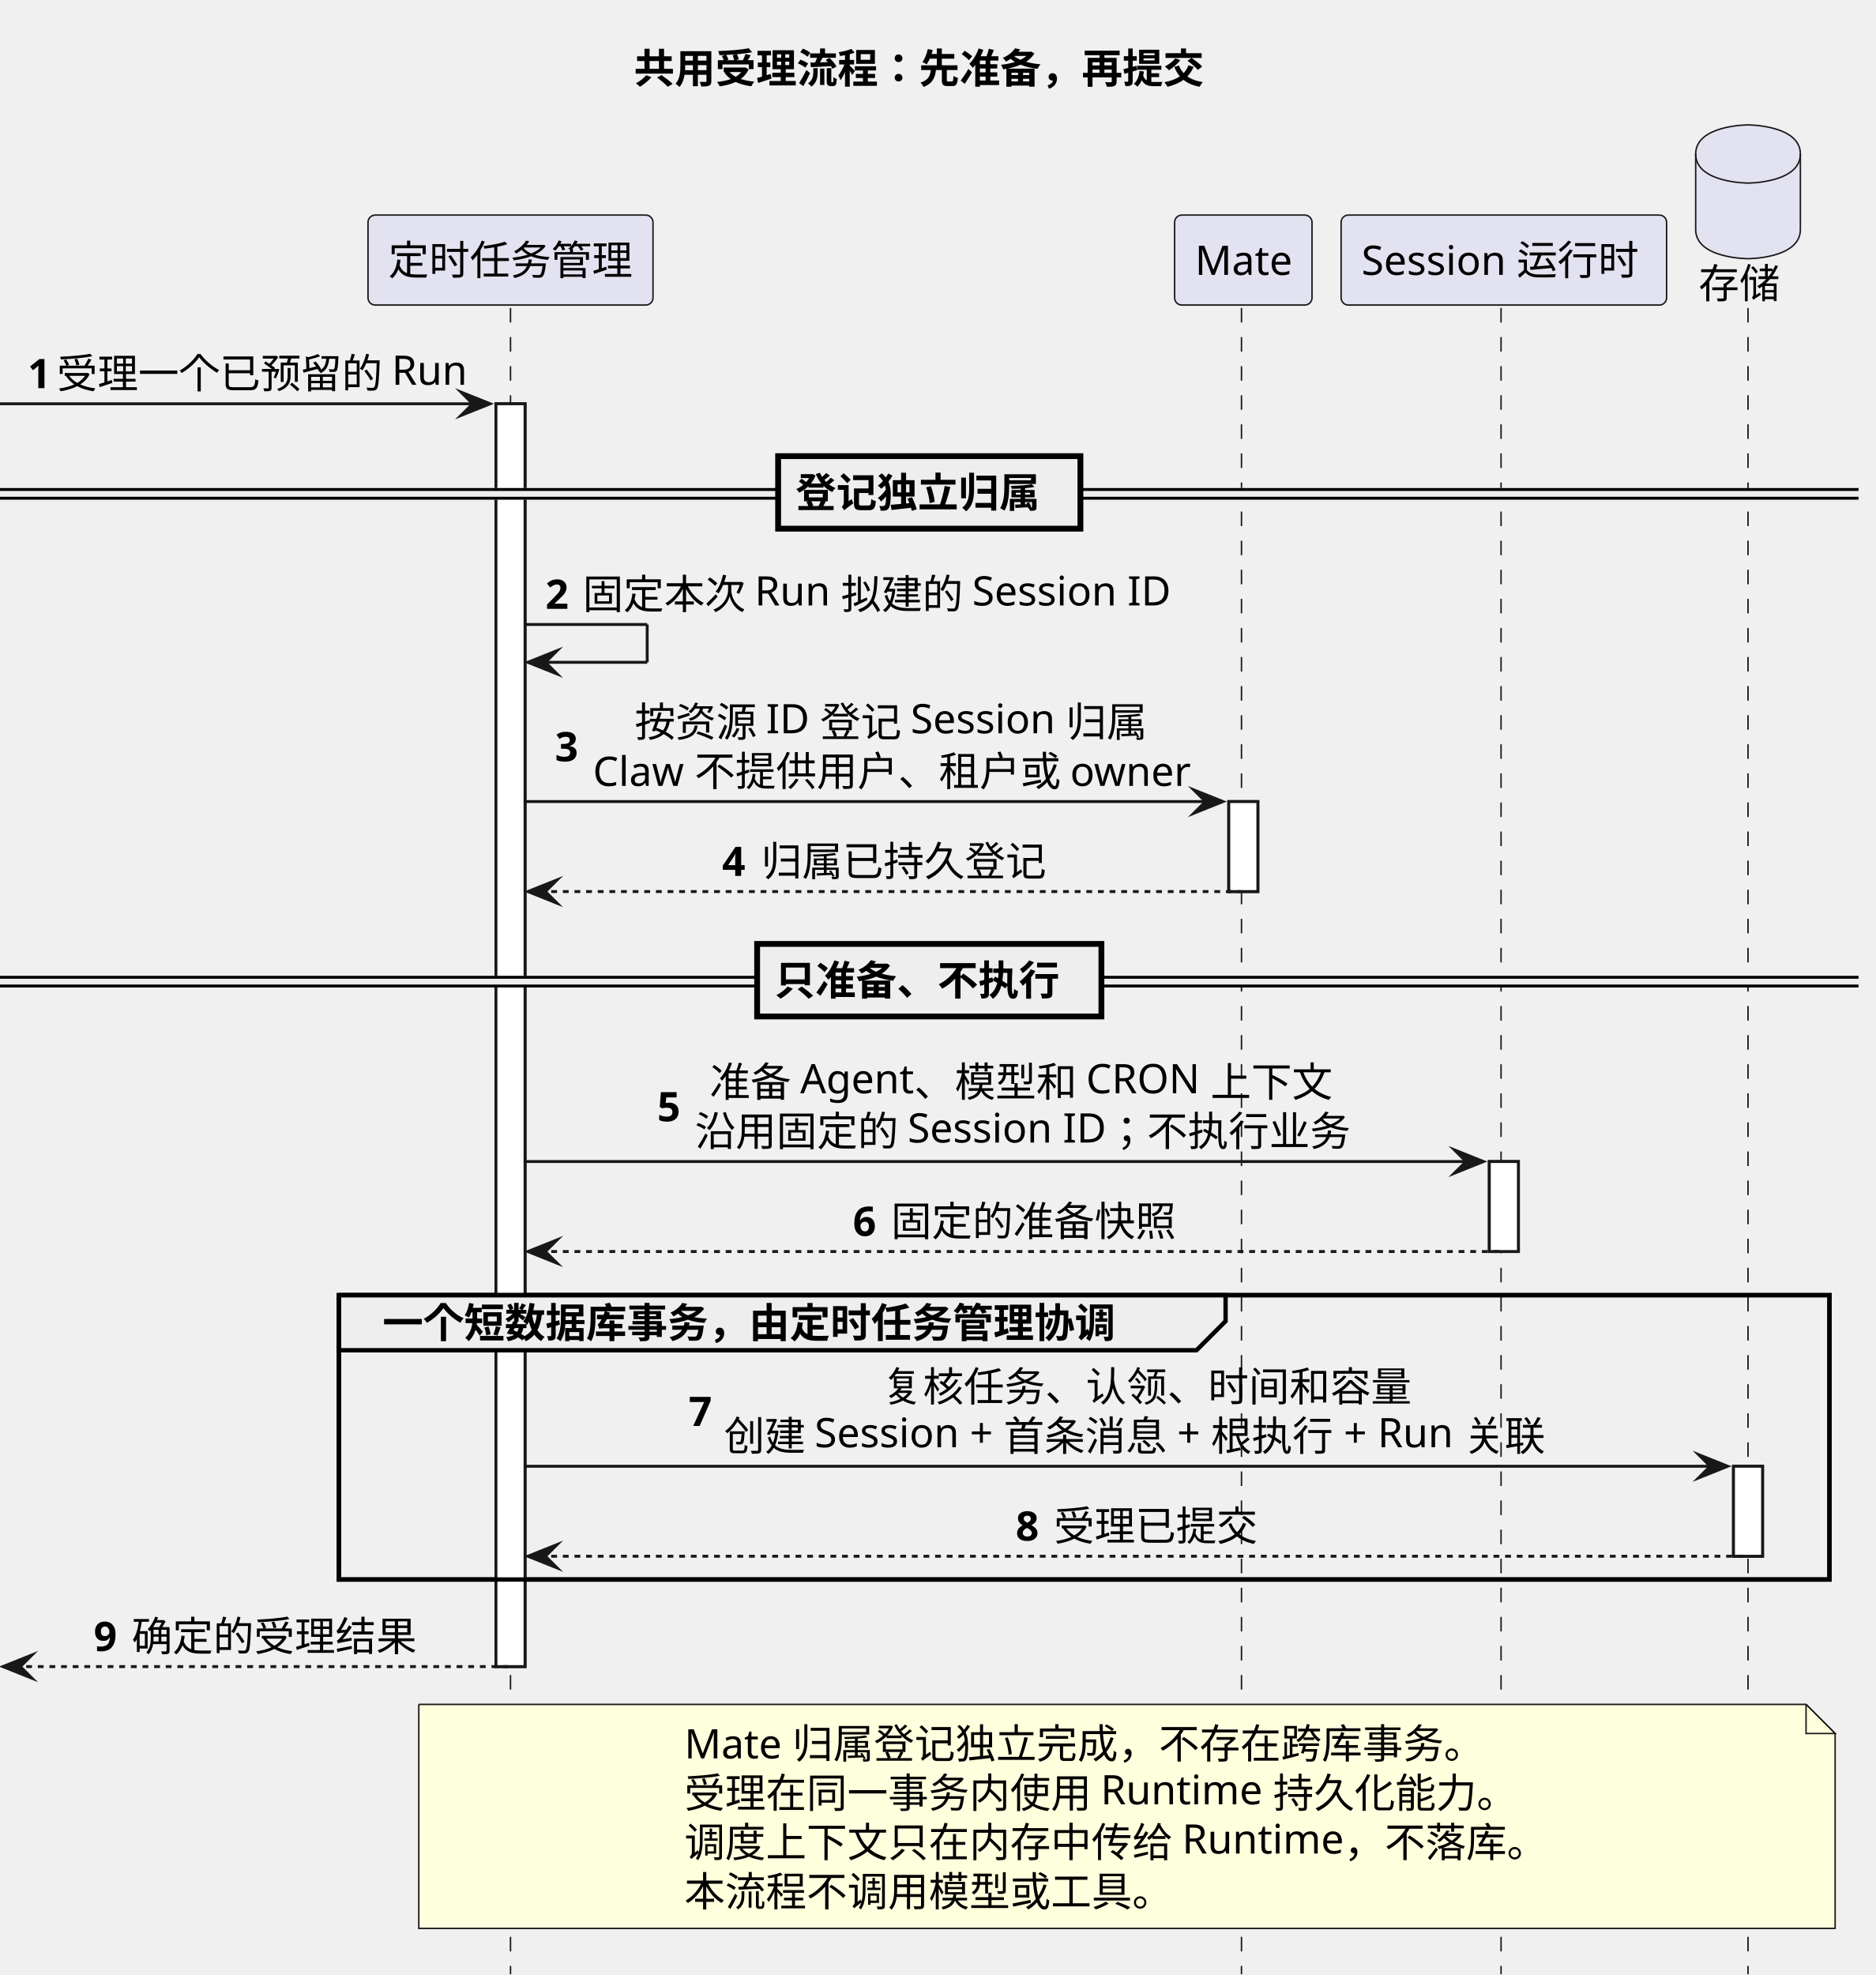
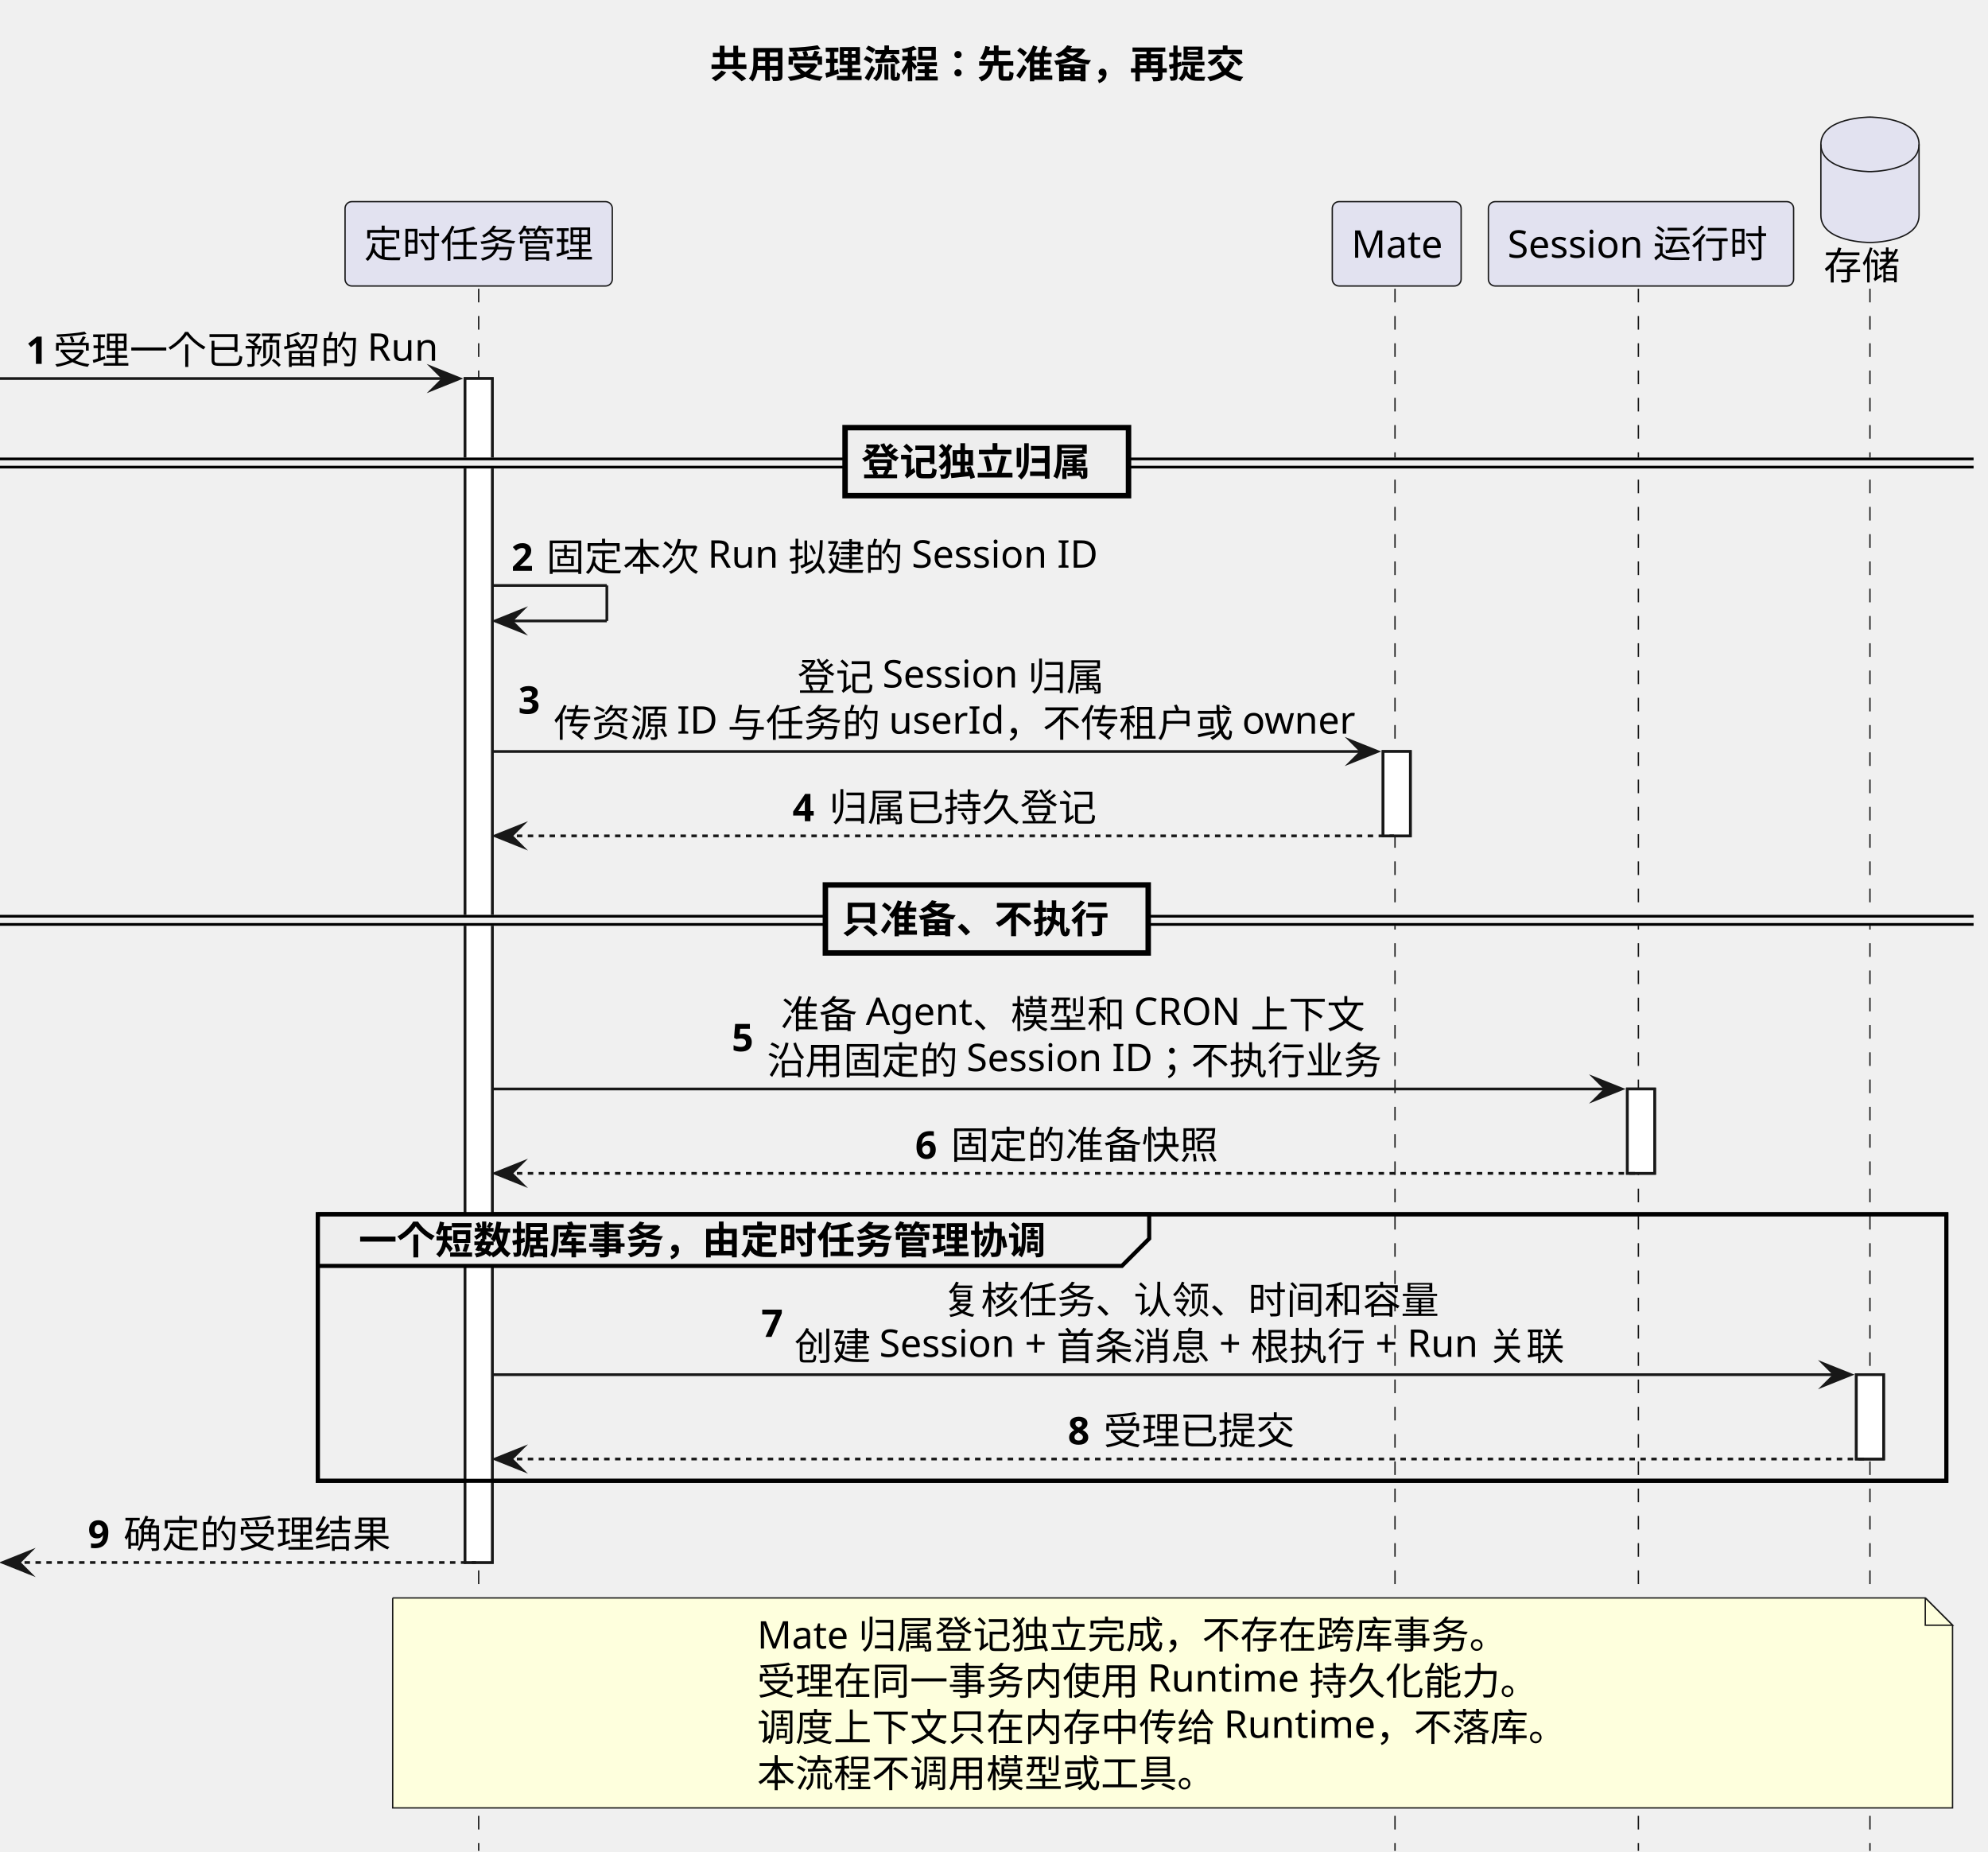
- <svg xmlns="http://www.w3.org/2000/svg" contentStyleType="text/css" data-diagram-type="SEQUENCE" height="679px" preserveAspectRatio="none" style="width:645px;height:679px;background:#FFFFFF;" version="1.1" viewBox="0 0 645 679" width="645px" zoomAndPan="magnify">
+ <svg xmlns="http://www.w3.org/2000/svg" contentStyleType="text/css" data-diagram-type="SEQUENCE" height="679px" preserveAspectRatio="none" style="width:729px;height:679px;background:#FFFFFF;" version="1.1" viewBox="0 0 729 679" width="729px" zoomAndPan="magnify">
  <defs />
  <g>
-     <g class="title" data-source-line="269">
-       <text fill="#000000" font-family="sans-serif" font-size="14" font-weight="700" lengthAdjust="spacing" textLength="202.125" x="217.961" y="28.562">共用受理流程：先准备，再提交</text>
+     <g class="title" data-source-line="295">
+       <text fill="#000000" font-family="sans-serif" font-size="14" font-weight="700" lengthAdjust="spacing" textLength="202.125" x="260.295" y="28.562">共用受理流程：先准备，再提交</text>
    </g>
    <g>
      <rect fill="#FFFFFF" height="434.152" style="stroke:#181818;stroke-width:1;" width="10" x="170.533" y="138.818" />
    </g>
    <g>
-       <rect fill="#FFFFFF" height="30.939" style="stroke:#181818;stroke-width:1;" width="10" x="422.505" y="275.576" />
+       <rect fill="#FFFFFF" height="30.939" style="stroke:#181818;stroke-width:1;" width="10" x="507.172" y="275.576" />
    </g>
    <g>
-       <rect fill="#FFFFFF" height="30.939" style="stroke:#181818;stroke-width:1;" width="10" x="512.089" y="399.334" />
+       <rect fill="#FFFFFF" height="30.939" style="stroke:#181818;stroke-width:1;" width="10" x="596.756" y="399.334" />
    </g>
    <g>
-       <rect fill="#FFFFFF" height="30.939" style="stroke:#181818;stroke-width:1;" width="10" x="596.048" y="504.092" />
+       <rect fill="#FFFFFF" height="30.939" style="stroke:#181818;stroke-width:1;" width="10" x="680.715" y="504.092" />
    </g>
-     <rect fill="none" height="97.758" style="stroke:#000000;stroke-width:1.5;" width="512.515" x="116.533" y="445.273" />
-     <g class="participant-lifeline" data-entity-uid="part1" data-qualified-name="Schedule" data-source-line="274" id="part1-lifeline">
+     <rect fill="none" height="97.758" style="stroke:#000000;stroke-width:1.5;" width="597.182" x="116.533" y="445.273" />
+     <g class="participant-lifeline" data-entity-uid="part1" data-qualified-name="Schedule" data-source-line="300" id="part1-lifeline">
      <g>
        <rect fill="#000000" fill-opacity="0" height="572.85" width="8" x="171.533" y="105.879" />
        <line style="stroke:#181818;stroke-width:0.5;stroke-dasharray:5,5;" x1="175.533" x2="175.533" y1="105.879" y2="678.729" />
      </g>
    </g>
-     <g class="participant-lifeline" data-entity-uid="part2" data-qualified-name="Mate" data-source-line="275" id="part2-lifeline">
+     <g class="participant-lifeline" data-entity-uid="part2" data-qualified-name="Mate" data-source-line="301" id="part2-lifeline">
      <g>
-         <rect fill="#000000" fill-opacity="0" height="572.85" width="8" x="423.505" y="105.879" />
-         <line style="stroke:#181818;stroke-width:0.5;stroke-dasharray:5,5;" x1="426.88" x2="426.88" y1="105.879" y2="678.729" />
+         <rect fill="#000000" fill-opacity="0" height="572.85" width="8" x="508.172" y="105.879" />
+         <line style="stroke:#181818;stroke-width:0.5;stroke-dasharray:5,5;" x1="511.547" x2="511.547" y1="105.879" y2="678.729" />
      </g>
    </g>
-     <g class="participant-lifeline" data-entity-uid="part3" data-qualified-name="Runtime" data-source-line="276" id="part3-lifeline">
+     <g class="participant-lifeline" data-entity-uid="part3" data-qualified-name="Runtime" data-source-line="302" id="part3-lifeline">
      <g>
-         <rect fill="#000000" fill-opacity="0" height="572.85" width="8" x="513.089" y="105.879" />
-         <line style="stroke:#181818;stroke-width:0.5;stroke-dasharray:5,5;" x1="516.13" x2="516.13" y1="105.879" y2="678.729" />
+         <rect fill="#000000" fill-opacity="0" height="572.85" width="8" x="597.756" y="105.879" />
+         <line style="stroke:#181818;stroke-width:0.5;stroke-dasharray:5,5;" x1="600.797" x2="600.797" y1="105.879" y2="678.729" />
      </g>
    </g>
-     <g class="participant-lifeline" data-entity-uid="part4" data-qualified-name="Store" data-source-line="277" id="part4-lifeline">
+     <g class="participant-lifeline" data-entity-uid="part4" data-qualified-name="Store" data-source-line="303" id="part4-lifeline">
      <g>
-         <rect fill="#000000" fill-opacity="0" height="572.85" width="8" x="597.048" y="105.879" />
-         <line style="stroke:#181818;stroke-width:0.5;stroke-dasharray:5,5;" x1="601.048" x2="601.048" y1="105.879" y2="678.729" />
+         <rect fill="#000000" fill-opacity="0" height="572.85" width="8" x="681.715" y="105.879" />
+         <line style="stroke:#181818;stroke-width:0.5;stroke-dasharray:5,5;" x1="685.715" x2="685.715" y1="105.879" y2="678.729" />
      </g>
    </g>
-     <g class="participant participant-head" data-entity-uid="part1" data-qualified-name="Schedule" data-source-line="274" id="part1-head">
+     <g class="participant participant-head" data-entity-uid="part1" data-qualified-name="Schedule" data-source-line="300" id="part1-head">
      <rect fill="#E2E2F0" height="30.939" rx="2.5" ry="2.5" style="stroke:#181818;stroke-width:0.5;" width="98" x="126.533" y="73.939" />
      <text fill="#000000" font-family="sans-serif" font-size="14" lengthAdjust="spacing" textLength="84" x="133.533" y="94.502">定时任务管理</text>
    </g>
-     <g class="participant participant-head" data-entity-uid="part2" data-qualified-name="Mate" data-source-line="275" id="part2-head">
-       <rect fill="#E2E2F0" height="30.939" rx="2.5" ry="2.5" style="stroke:#181818;stroke-width:0.5;" width="47.25" x="403.88" y="73.939" />
-       <text fill="#000000" font-family="sans-serif" font-size="14" lengthAdjust="spacing" textLength="33.25" x="410.88" y="94.502">Mate</text>
+     <g class="participant participant-head" data-entity-uid="part2" data-qualified-name="Mate" data-source-line="301" id="part2-head">
+       <rect fill="#E2E2F0" height="30.939" rx="2.5" ry="2.5" style="stroke:#181818;stroke-width:0.5;" width="47.25" x="488.547" y="73.939" />
+       <text fill="#000000" font-family="sans-serif" font-size="14" lengthAdjust="spacing" textLength="33.25" x="495.547" y="94.502">Mate</text>
    </g>
-     <g class="participant participant-head" data-entity-uid="part3" data-qualified-name="Runtime" data-source-line="276" id="part3-head">
-       <rect fill="#E2E2F0" height="30.939" rx="2.5" ry="2.5" style="stroke:#181818;stroke-width:0.5;" width="111.918" x="461.13" y="73.939" />
-       <text fill="#000000" font-family="sans-serif" font-size="14" lengthAdjust="spacing" textLength="97.918" x="468.13" y="94.502">Session 运行时</text>
+     <g class="participant participant-head" data-entity-uid="part3" data-qualified-name="Runtime" data-source-line="302" id="part3-head">
+       <rect fill="#E2E2F0" height="30.939" rx="2.5" ry="2.5" style="stroke:#181818;stroke-width:0.5;" width="111.918" x="545.797" y="73.939" />
+       <text fill="#000000" font-family="sans-serif" font-size="14" lengthAdjust="spacing" textLength="97.918" x="552.797" y="94.502">Session 运行时</text>
    </g>
-     <g class="participant participant-head" data-entity-uid="part4" data-qualified-name="Store" data-source-line="277" id="part4-head">
-       <text fill="#000000" font-family="sans-serif" font-size="14" lengthAdjust="spacing" textLength="28" x="584.048" y="102.502">存储</text>
-       <path d="M583.048,52.94 C583.048,42.94 601.048,42.94 601.048,42.94 C601.048,42.94 619.048,42.94 619.048,52.94 L619.048,78.939 C619.048,88.939 601.048,88.939 601.048,88.939 C601.048,88.939 583.048,88.939 583.048,78.939 L583.048,52.94" fill="#E2E2F0" style="stroke:#181818;stroke-width:0.5;" />
-       <path d="M583.048,52.94 C583.048,62.94 601.048,62.94 601.048,62.94 C601.048,62.94 619.048,62.94 619.048,52.94" fill="none" style="stroke:#181818;stroke-width:0.5;" />
+     <g class="participant participant-head" data-entity-uid="part4" data-qualified-name="Store" data-source-line="303" id="part4-head">
+       <text fill="#000000" font-family="sans-serif" font-size="14" lengthAdjust="spacing" textLength="28" x="668.715" y="102.502">存储</text>
+       <path d="M667.715,52.94 C667.715,42.94 685.715,42.94 685.715,42.94 C685.715,42.94 703.715,42.94 703.715,52.94 L703.715,78.939 C703.715,88.939 685.715,88.939 685.715,88.939 C685.715,88.939 667.715,88.939 667.715,78.939 L667.715,52.94" fill="#E2E2F0" style="stroke:#181818;stroke-width:0.5;" />
+       <path d="M667.715,52.94 C667.715,62.94 685.715,62.94 685.715,62.94 C685.715,62.94 703.715,62.94 703.715,52.94" fill="none" style="stroke:#181818;stroke-width:0.5;" />
    </g>
    <g>
      <rect fill="#FFFFFF" height="434.152" style="stroke:#181818;stroke-width:1;" width="10" x="170.533" y="138.818" />
    </g>
    <g>
-       <rect fill="#FFFFFF" height="30.939" style="stroke:#181818;stroke-width:1;" width="10" x="422.505" y="275.576" />
+       <rect fill="#FFFFFF" height="30.939" style="stroke:#181818;stroke-width:1;" width="10" x="507.172" y="275.576" />
    </g>
    <g>
-       <rect fill="#FFFFFF" height="30.939" style="stroke:#181818;stroke-width:1;" width="10" x="512.089" y="399.334" />
+       <rect fill="#FFFFFF" height="30.939" style="stroke:#181818;stroke-width:1;" width="10" x="596.756" y="399.334" />
    </g>
    <g>
-       <rect fill="#FFFFFF" height="30.939" style="stroke:#181818;stroke-width:1;" width="10" x="596.048" y="504.092" />
+       <rect fill="#FFFFFF" height="30.939" style="stroke:#181818;stroke-width:1;" width="10" x="680.715" y="504.092" />
    </g>
-     <g class="message" data-entity-1="part1" data-entity-2="part1" data-source-line="279" id="msg1">
+     <g class="message" data-entity-1="part1" data-entity-2="part1" data-source-line="305" id="msg1">
      <polygon fill="#181818" points="158.533,134.818,168.533,138.818,158.533,142.818,162.533,138.818" style="stroke:#181818;stroke-width:1;stroke-linejoin:miter;stroke-miterlimit:10;" />
      <line style="stroke:#181818;stroke-width:1;" x1="0" x2="164.533" y1="138.818" y2="138.818" />
      <text fill="#000000" font-family="sans-serif" font-size="14" font-weight="700" lengthAdjust="spacing" textLength="6.036" x="9.5" y="133.441">1</text>
      <text fill="#000000" font-family="sans-serif" font-size="14" lengthAdjust="spacing" textLength="141.497" x="19.536" y="133.441">受理一个已预留的 Run</text>
    </g>
-     <rect fill="#EEEEEE" height="3" style="stroke:#EEEEEE;stroke-width:1;" width="639.048" x="0" y="168.288" />
-     <line style="stroke:#000000;stroke-width:1;" x1="0" x2="639.048" y1="168.288" y2="168.288" />
-     <line style="stroke:#000000;stroke-width:1;" x1="0" x2="639.048" y1="171.288" y2="171.288" />
-     <rect fill="#EEEEEE" height="24.939" style="stroke:#000000;stroke-width:2;" width="103.94" x="267.554" y="156.818" />
-     <text fill="#000000" font-family="sans-serif" font-size="14" font-weight="700" lengthAdjust="spacing" textLength="86.625" x="273.554" y="174.381">登记独立归属</text>
-     <g class="message" data-entity-1="part1" data-entity-2="part1" data-source-line="281" id="msg2">
+     <rect fill="#EEEEEE" height="3" style="stroke:#EEEEEE;stroke-width:1;" width="723.715" x="0" y="168.288" />
+     <line style="stroke:#000000;stroke-width:1;" x1="0" x2="723.715" y1="168.288" y2="168.288" />
+     <line style="stroke:#000000;stroke-width:1;" x1="0" x2="723.715" y1="171.288" y2="171.288" />
+     <rect fill="#EEEEEE" height="24.939" style="stroke:#000000;stroke-width:2;" width="103.94" x="309.887" y="156.818" />
+     <text fill="#000000" font-family="sans-serif" font-size="14" font-weight="700" lengthAdjust="spacing" textLength="86.625" x="315.887" y="174.381">登记独立归属</text>
+     <g class="message" data-entity-1="part1" data-entity-2="part1" data-source-line="307" id="msg2">
      <line style="stroke:#181818;stroke-width:1;" x1="180.533" x2="222.533" y1="214.697" y2="214.697" />
      <line style="stroke:#181818;stroke-width:1;" x1="222.533" x2="222.533" y1="214.697" y2="227.697" />
      <line style="stroke:#181818;stroke-width:1;" x1="181.533" x2="222.533" y1="227.697" y2="227.697" />
      <polygon fill="#181818" points="191.533,223.697,181.533,227.697,191.533,231.697,187.533,227.697" style="stroke:#181818;stroke-width:1;stroke-linejoin:miter;stroke-miterlimit:10;" />
      <text fill="#000000" font-family="sans-serif" font-size="14" font-weight="700" lengthAdjust="spacing" textLength="8.818" x="187.533" y="209.32">2</text>
      <text fill="#000000" font-family="sans-serif" font-size="14" lengthAdjust="spacing" textLength="205.153" x="200.352" y="209.32">固定本次 Run 拟建的 Session ID</text>
    </g>
-     <g class="message" data-entity-1="part1" data-entity-2="part2" data-source-line="282" id="msg3">
-       <polygon fill="#181818" points="410.505,271.576,420.505,275.576,410.505,279.576,414.505,275.576" style="stroke:#181818;stroke-width:1;stroke-linejoin:miter;stroke-miterlimit:10;" />
-       <line style="stroke:#181818;stroke-width:1;" x1="180.533" x2="416.505" y1="275.576" y2="275.576" />
-       <text fill="#000000" font-family="sans-serif" font-size="14" font-weight="700" lengthAdjust="spacing" textLength="9.037" x="190.817" y="261.729">3</text>
-       <text fill="#000000" font-family="sans-serif" font-size="14" lengthAdjust="spacing" textLength="179.594" x="218.241" y="253.26">按资源 ID 登记 Session 归属</text>
-       <text fill="#000000" font-family="sans-serif" font-size="14" lengthAdjust="spacing" textLength="208.366" x="203.855" y="270.199">Claw 不提供用户、租户或 owner</text>
+     <g class="message" data-entity-1="part1" data-entity-2="part2" data-source-line="308" id="msg3">
+       <polygon fill="#181818" points="495.172,271.576,505.172,275.576,495.172,279.576,499.172,275.576" style="stroke:#181818;stroke-width:1;stroke-linejoin:miter;stroke-miterlimit:10;" />
+       <line style="stroke:#181818;stroke-width:1;" x1="180.533" x2="501.172" y1="275.576" y2="275.576" />
+       <text fill="#000000" font-family="sans-serif" font-size="14" font-weight="700" lengthAdjust="spacing" textLength="9.037" x="190.033" y="261.729">3</text>
+       <text fill="#000000" font-family="sans-serif" font-size="14" lengthAdjust="spacing" textLength="115.856" x="292.443" y="253.26">登记 Session 归属</text>
+       <text fill="#000000" font-family="sans-serif" font-size="14" lengthAdjust="spacing" textLength="294.602" x="203.07" y="270.199">传资源 ID 与任务的 userId，不传租户或 owner</text>
    </g>
-     <g class="message" data-entity-1="part2" data-entity-2="part1" data-source-line="283" id="msg4">
+     <g class="message" data-entity-1="part2" data-entity-2="part1" data-source-line="309" id="msg4">
      <polygon fill="#181818" points="191.533,302.516,181.533,306.516,191.533,310.516,187.533,306.516" style="stroke:#181818;stroke-width:1;stroke-linejoin:miter;stroke-miterlimit:10;" />
-       <line style="stroke:#181818;stroke-width:1;stroke-dasharray:2,2;" x1="185.533" x2="426.505" y1="306.516" y2="306.516" />
-       <text fill="#000000" font-family="sans-serif" font-size="14" font-weight="700" lengthAdjust="spacing" textLength="9.468" x="248.285" y="301.139">4</text>
-       <text fill="#000000" font-family="sans-serif" font-size="14" lengthAdjust="spacing" textLength="98" x="261.753" y="301.139">归属已持久登记</text>
+       <line style="stroke:#181818;stroke-width:1;stroke-dasharray:2,2;" x1="185.533" x2="511.172" y1="306.516" y2="306.516" />
+       <text fill="#000000" font-family="sans-serif" font-size="14" font-weight="700" lengthAdjust="spacing" textLength="9.468" x="290.619" y="301.139">4</text>
+       <text fill="#000000" font-family="sans-serif" font-size="14" lengthAdjust="spacing" textLength="98" x="304.086" y="301.139">归属已持久登记</text>
    </g>
-     <rect fill="#EEEEEE" height="3" style="stroke:#EEEEEE;stroke-width:1;" width="639.048" x="0" y="335.985" />
-     <line style="stroke:#000000;stroke-width:1;" x1="0" x2="639.048" y1="335.985" y2="335.985" />
-     <line style="stroke:#000000;stroke-width:1;" x1="0" x2="639.048" y1="338.985" y2="338.985" />
-     <rect fill="#EEEEEE" height="24.939" style="stroke:#000000;stroke-width:2;" width="118.378" x="260.335" y="324.516" />
-     <text fill="#000000" font-family="sans-serif" font-size="14" font-weight="700" lengthAdjust="spacing" textLength="101.062" x="266.335" y="342.078">只准备、不执行</text>
-     <g class="message" data-entity-1="part1" data-entity-2="part3" data-source-line="285" id="msg5">
-       <polygon fill="#181818" points="500.089,395.334,510.089,399.334,500.089,403.334,504.089,399.334" style="stroke:#181818;stroke-width:1;stroke-linejoin:miter;stroke-miterlimit:10;" />
-       <line style="stroke:#181818;stroke-width:1;" x1="180.533" x2="506.089" y1="399.334" y2="399.334" />
-       <text fill="#000000" font-family="sans-serif" font-size="14" font-weight="700" lengthAdjust="spacing" textLength="8.948" x="225.977" y="385.487">5</text>
-       <text fill="#000000" font-family="sans-serif" font-size="14" lengthAdjust="spacing" textLength="217.56" x="244.005" y="377.018">准备 Agent、模型和 CRON 上下文</text>
-       <text fill="#000000" font-family="sans-serif" font-size="14" lengthAdjust="spacing" textLength="227.719" x="238.926" y="393.957">沿用固定的 Session ID；不执行业务</text>
+     <rect fill="#EEEEEE" height="3" style="stroke:#EEEEEE;stroke-width:1;" width="723.715" x="0" y="335.985" />
+     <line style="stroke:#000000;stroke-width:1;" x1="0" x2="723.715" y1="335.985" y2="335.985" />
+     <line style="stroke:#000000;stroke-width:1;" x1="0" x2="723.715" y1="338.985" y2="338.985" />
+     <rect fill="#EEEEEE" height="24.939" style="stroke:#000000;stroke-width:2;" width="118.378" x="302.668" y="324.516" />
+     <text fill="#000000" font-family="sans-serif" font-size="14" font-weight="700" lengthAdjust="spacing" textLength="101.062" x="308.668" y="342.078">只准备、不执行</text>
+     <g class="message" data-entity-1="part1" data-entity-2="part3" data-source-line="311" id="msg5">
+       <polygon fill="#181818" points="584.756,395.334,594.756,399.334,584.756,403.334,588.756,399.334" style="stroke:#181818;stroke-width:1;stroke-linejoin:miter;stroke-miterlimit:10;" />
+       <line style="stroke:#181818;stroke-width:1;" x1="180.533" x2="590.756" y1="399.334" y2="399.334" />
+       <text fill="#000000" font-family="sans-serif" font-size="14" font-weight="700" lengthAdjust="spacing" textLength="8.948" x="268.311" y="385.487">5</text>
+       <text fill="#000000" font-family="sans-serif" font-size="14" lengthAdjust="spacing" textLength="217.56" x="286.338" y="377.018">准备 Agent、模型和 CRON 上下文</text>
+       <text fill="#000000" font-family="sans-serif" font-size="14" lengthAdjust="spacing" textLength="227.719" x="281.259" y="393.957">沿用固定的 Session ID；不执行业务</text>
    </g>
-     <g class="message" data-entity-1="part3" data-entity-2="part1" data-source-line="286" id="msg6">
+     <g class="message" data-entity-1="part3" data-entity-2="part1" data-source-line="312" id="msg6">
      <polygon fill="#181818" points="191.533,426.273,181.533,430.273,191.533,434.273,187.533,430.273" style="stroke:#181818;stroke-width:1;stroke-linejoin:miter;stroke-miterlimit:10;" />
-       <line style="stroke:#181818;stroke-width:1;stroke-dasharray:2,2;" x1="185.533" x2="516.089" y1="430.273" y2="430.273" />
-       <text fill="#000000" font-family="sans-serif" font-size="14" font-weight="700" lengthAdjust="spacing" textLength="9.092" x="293.265" y="424.897">6</text>
-       <text fill="#000000" font-family="sans-serif" font-size="14" lengthAdjust="spacing" textLength="98" x="306.357" y="424.897">固定的准备快照</text>
+       <line style="stroke:#181818;stroke-width:1;stroke-dasharray:2,2;" x1="185.533" x2="600.756" y1="430.273" y2="430.273" />
+       <text fill="#000000" font-family="sans-serif" font-size="14" font-weight="700" lengthAdjust="spacing" textLength="9.092" x="335.599" y="424.897">6</text>
+       <text fill="#000000" font-family="sans-serif" font-size="14" lengthAdjust="spacing" textLength="98" x="348.69" y="424.897">固定的准备快照</text>
    </g>
    <path d="M116.533,445.273 L421.408,445.273 L421.408,454.213 L411.408,464.213 L116.533,464.213 L116.533,445.273" fill="#EEEEEE" style="stroke:#000000;stroke-width:1.5;" />
-     <rect fill="none" height="97.758" style="stroke:#000000;stroke-width:1.5;" width="512.515" x="116.533" y="445.273" />
+     <rect fill="none" height="97.758" style="stroke:#000000;stroke-width:1.5;" width="597.182" x="116.533" y="445.273" />
    <text fill="#000000" font-family="sans-serif" font-size="14" font-weight="700" lengthAdjust="spacing" textLength="259.875" x="131.533" y="459.836">一个短数据库事务，由定时任务管理协调</text>
-     <g class="message" data-entity-1="part1" data-entity-2="part4" data-source-line="288" id="msg7">
-       <polygon fill="#181818" points="584.048,500.092,594.048,504.092,584.048,508.092,588.048,504.092" style="stroke:#181818;stroke-width:1;stroke-linejoin:miter;stroke-miterlimit:10;" />
-       <line style="stroke:#181818;stroke-width:1;" x1="180.533" x2="590.048" y1="504.092" y2="504.092" />
-       <text fill="#000000" font-family="sans-serif" font-size="14" font-weight="700" lengthAdjust="spacing" textLength="8.142" x="236.806" y="490.245">7</text>
-       <text fill="#000000" font-family="sans-serif" font-size="14" lengthAdjust="spacing" textLength="182" x="303.361" y="481.775">复核任务、认领、时间和容量</text>
-       <text fill="#000000" font-family="sans-serif" font-size="14" lengthAdjust="spacing" textLength="290.828" x="248.947" y="498.715">创建 Session + 首条消息 + 根执行 + Run 关联</text>
+     <g class="message" data-entity-1="part1" data-entity-2="part4" data-source-line="314" id="msg7">
+       <polygon fill="#181818" points="668.715,500.092,678.715,504.092,668.715,508.092,672.715,504.092" style="stroke:#181818;stroke-width:1;stroke-linejoin:miter;stroke-miterlimit:10;" />
+       <line style="stroke:#181818;stroke-width:1;" x1="180.533" x2="674.715" y1="504.092" y2="504.092" />
+       <text fill="#000000" font-family="sans-serif" font-size="14" font-weight="700" lengthAdjust="spacing" textLength="8.142" x="279.139" y="490.245">7</text>
+       <text fill="#000000" font-family="sans-serif" font-size="14" lengthAdjust="spacing" textLength="182" x="345.695" y="481.775">复核任务、认领、时间和容量</text>
+       <text fill="#000000" font-family="sans-serif" font-size="14" lengthAdjust="spacing" textLength="290.828" x="291.281" y="498.715">创建 Session + 首条消息 + 根执行 + Run 关联</text>
    </g>
-     <g class="message" data-entity-1="part4" data-entity-2="part1" data-source-line="289" id="msg8">
+     <g class="message" data-entity-1="part4" data-entity-2="part1" data-source-line="315" id="msg8">
      <polygon fill="#181818" points="191.533,531.031,181.533,535.031,191.533,539.031,187.533,535.031" style="stroke:#181818;stroke-width:1;stroke-linejoin:miter;stroke-miterlimit:10;" />
-       <line style="stroke:#181818;stroke-width:1;stroke-dasharray:2,2;" x1="185.533" x2="600.048" y1="535.031" y2="535.031" />
-       <text fill="#000000" font-family="sans-serif" font-size="14" font-weight="700" lengthAdjust="spacing" textLength="9.112" x="349.234" y="529.654">8</text>
-       <text fill="#000000" font-family="sans-serif" font-size="14" lengthAdjust="spacing" textLength="70" x="362.347" y="529.654">受理已提交</text>
+       <line style="stroke:#181818;stroke-width:1;stroke-dasharray:2,2;" x1="185.533" x2="684.715" y1="535.031" y2="535.031" />
+       <text fill="#000000" font-family="sans-serif" font-size="14" font-weight="700" lengthAdjust="spacing" textLength="9.112" x="391.568" y="529.654">8</text>
+       <text fill="#000000" font-family="sans-serif" font-size="14" lengthAdjust="spacing" textLength="70" x="404.68" y="529.654">受理已提交</text>
    </g>
-     <g class="message" data-entity-1="part1" data-entity-2="part1" data-source-line="291" id="msg9">
+     <g class="message" data-entity-1="part1" data-entity-2="part1" data-source-line="317" id="msg9">
      <polygon fill="#181818" points="11,568.971,1,572.971,11,576.971,7,572.971" style="stroke:#181818;stroke-width:1;stroke-linejoin:miter;stroke-miterlimit:10;" />
      <line style="stroke:#181818;stroke-width:1;stroke-dasharray:2,2;" x1="5" x2="174.533" y1="572.971" y2="572.971" />
      <text fill="#000000" font-family="sans-serif" font-size="14" font-weight="700" lengthAdjust="spacing" textLength="9.092" x="32.221" y="567.594">9</text>
      <text fill="#000000" font-family="sans-serif" font-size="14" lengthAdjust="spacing" textLength="98" x="45.312" y="567.594">确定的受理结果</text>
    </g>
-     <path d="M144,585.971 L144,662.971 L631,662.971 L631,595.971 L621,585.971 L144,585.971" fill="#FEFFDD" style="stroke:#181818;stroke-width:0.5;" />
-     <path d="M621,585.971 L621,595.971 L631,595.971 L621,585.971" fill="#FEFFDD" style="stroke:#181818;stroke-width:0.5;" />
-     <text fill="#000000" font-family="sans-serif" font-size="14" lengthAdjust="spacing" textLength="275.188" x="235.31" y="604.533">Mate 归属登记独立完成，不存在跨库事务。</text>
-     <text fill="#000000" font-family="sans-serif" font-size="14" lengthAdjust="spacing" textLength="285.831" x="235.31" y="621.473">受理在同一事务内使用 Runtime 持久化能力。</text>
-     <text fill="#000000" font-family="sans-serif" font-size="14" lengthAdjust="spacing" textLength="295.894" x="235.31" y="638.412">调度上下文只在内存中传给 Runtime，不落库。</text>
-     <text fill="#000000" font-family="sans-serif" font-size="14" lengthAdjust="spacing" textLength="168" x="235.31" y="655.352">本流程不调用模型或工具。</text>
+     <path d="M144,585.971 L144,662.971 L716,662.971 L716,595.971 L706,585.971 L144,585.971" fill="#FEFFDD" style="stroke:#181818;stroke-width:0.5;" />
+     <path d="M706,585.971 L706,595.971 L716,595.971 L706,585.971" fill="#FEFFDD" style="stroke:#181818;stroke-width:0.5;" />
+     <text fill="#000000" font-family="sans-serif" font-size="14" lengthAdjust="spacing" textLength="275.188" x="277.644" y="604.533">Mate 归属登记独立完成，不存在跨库事务。</text>
+     <text fill="#000000" font-family="sans-serif" font-size="14" lengthAdjust="spacing" textLength="285.831" x="277.644" y="621.473">受理在同一事务内使用 Runtime 持久化能力。</text>
+     <text fill="#000000" font-family="sans-serif" font-size="14" lengthAdjust="spacing" textLength="295.894" x="277.644" y="638.412">调度上下文只在内存中传给 Runtime，不落库。</text>
+     <text fill="#000000" font-family="sans-serif" font-size="14" lengthAdjust="spacing" textLength="168" x="277.644" y="655.352">本流程不调用模型或工具。</text>
  </g>
</svg>
